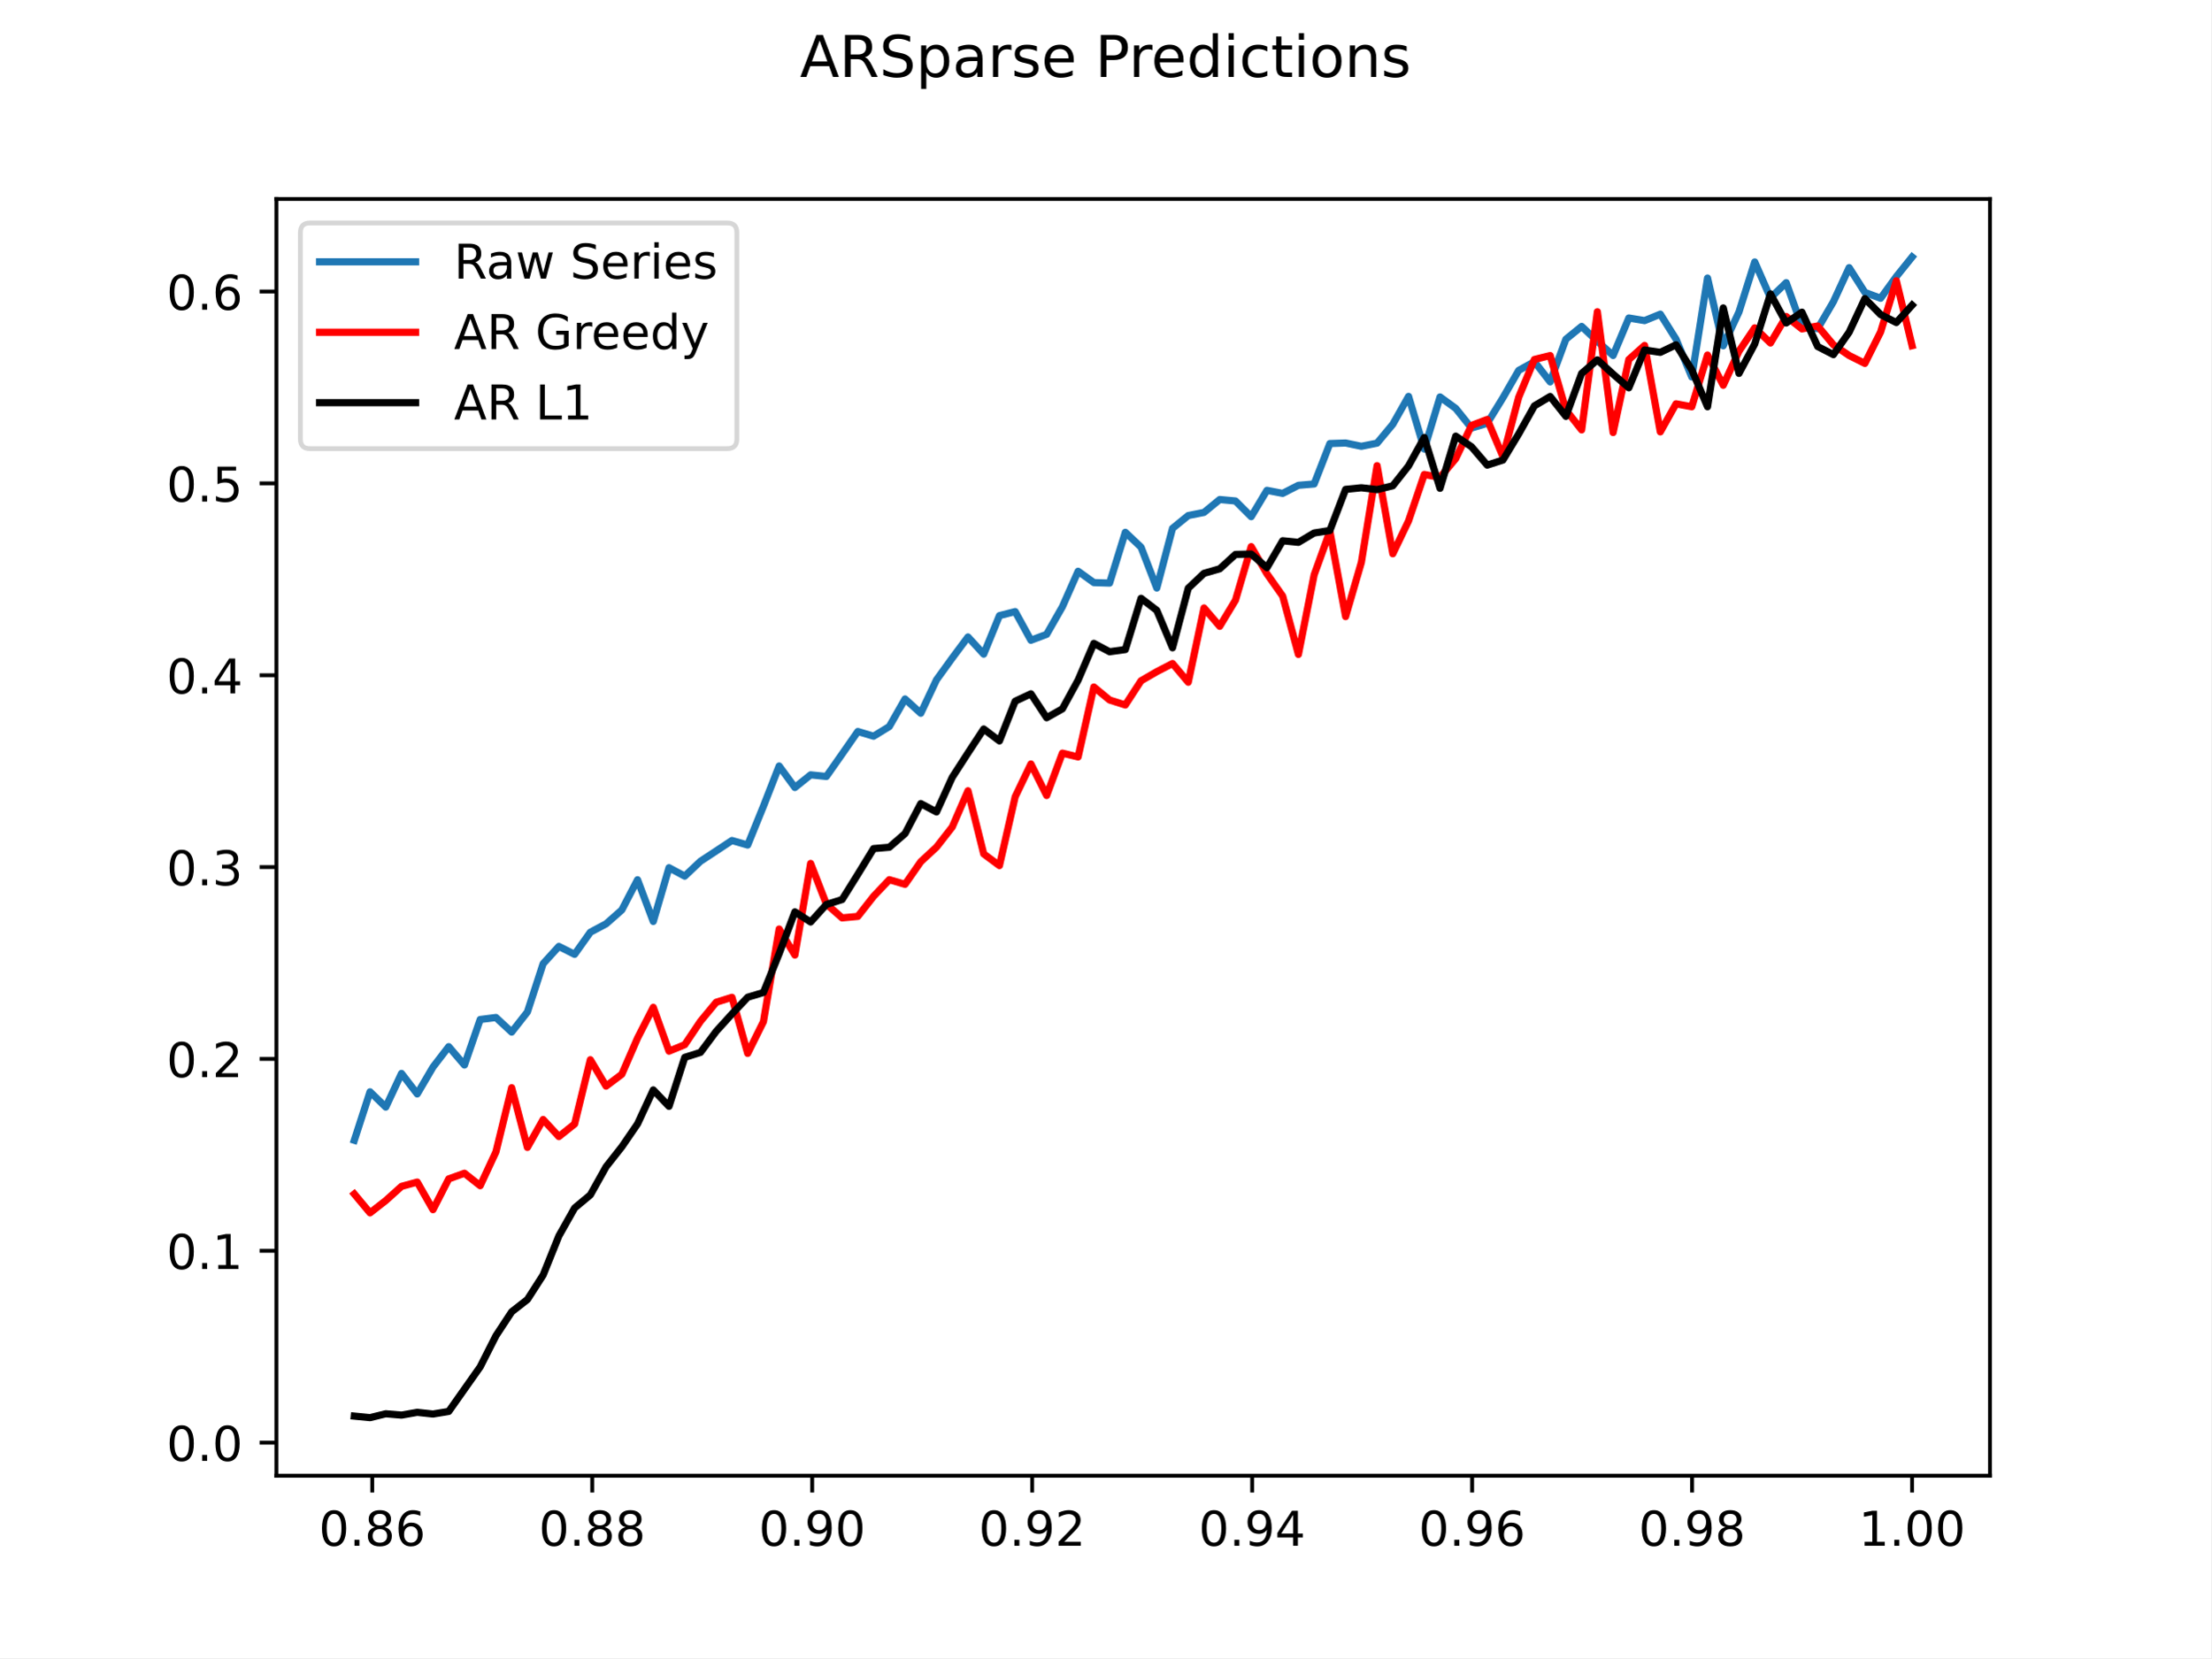
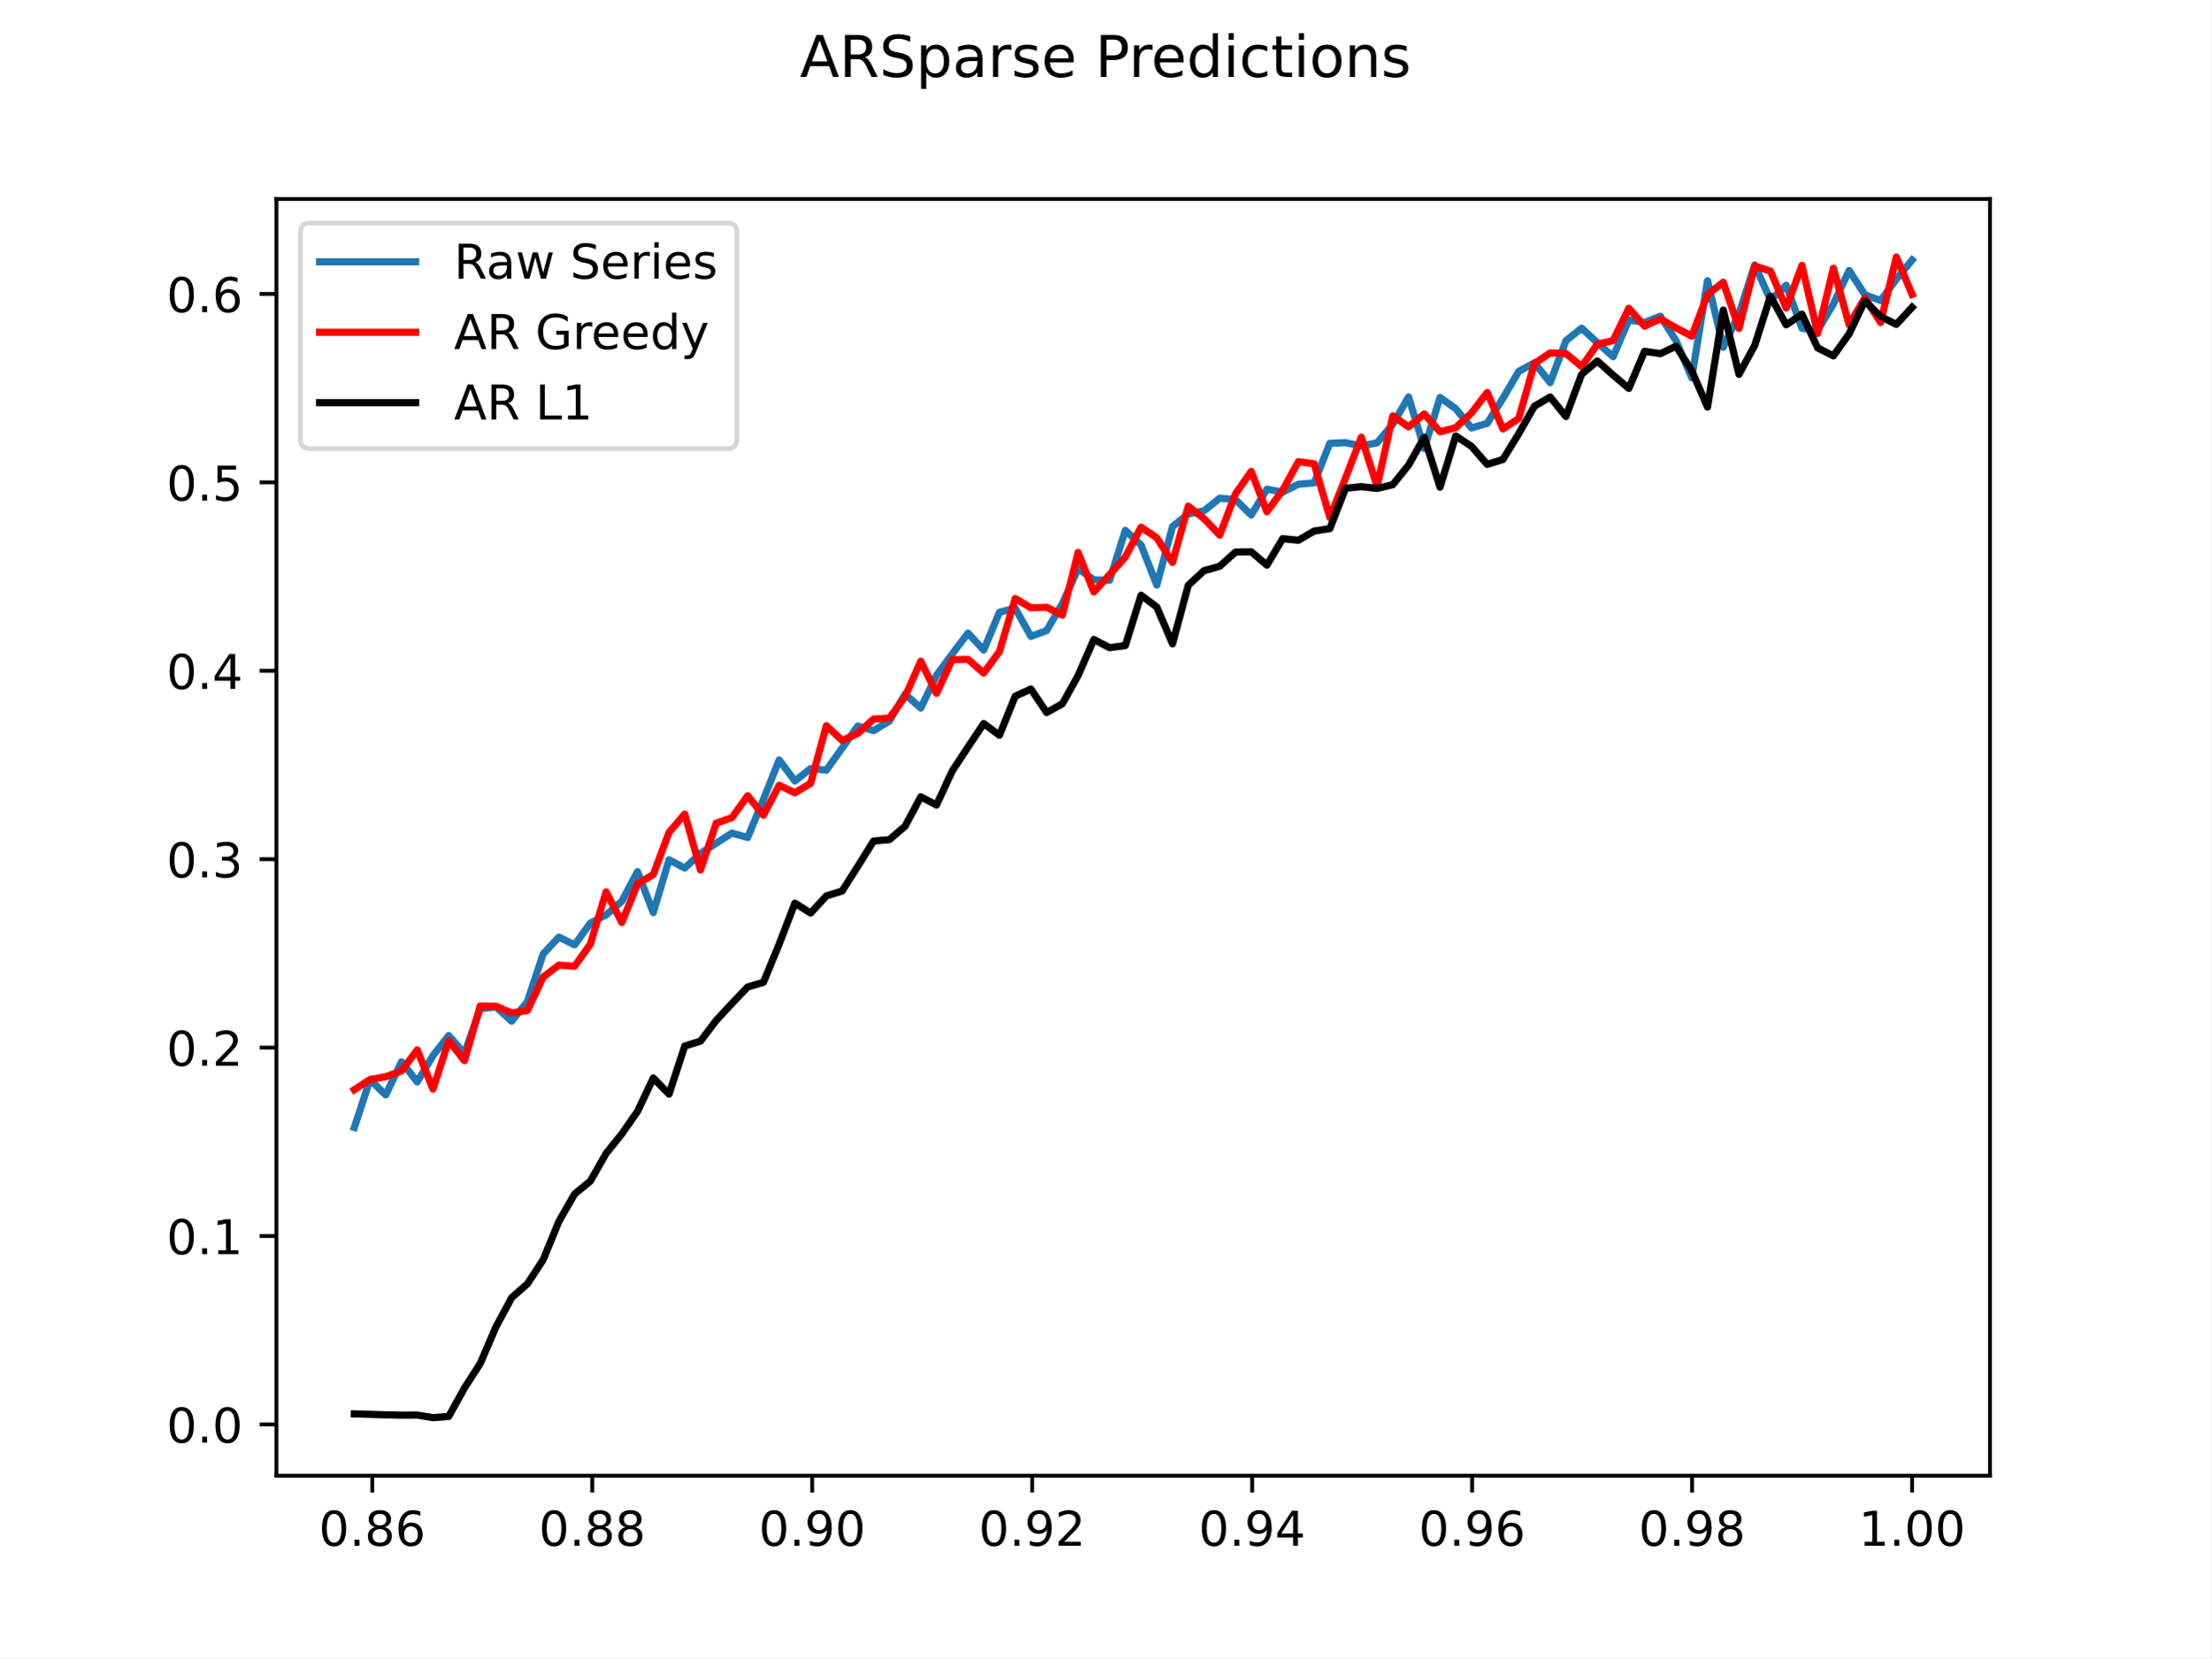
<svg xmlns="http://www.w3.org/2000/svg" xmlns:xlink="http://www.w3.org/1999/xlink" width="460.8pt" height="345.6pt" viewBox="0 0 460.8 345.6" version="1.1">
  <defs>
    <style type="text/css">*{stroke-linejoin: round; stroke-linecap: butt}</style>
  </defs>
  <g id="figure_1">
    <g id="patch_1">
      <path d="M 0 345.6  L 460.8 345.6  L 460.8 0  L 0 0  z " style="fill: #ffffff" />
    </g>
    <g id="axes_1">
      <g id="patch_2">
        <path d="M 57.6 307.584  L 414.72 307.584  L 414.72 41.472  L 57.6 41.472  z " style="fill: #ffffff" />
      </g>
      <g id="matplotlib.axis_1">
        <g id="xtick_1">
          <g id="line2d_1">
            <defs>
-               <path id="m7cdffd8821" d="M 0 0  L 0 3.5  " style="stroke: #000000; stroke-width: 0.8" />
-             </defs>
-             <g>
-               <use xlink:href="#m7cdffd8821" x="77.571" y="307.584" style="stroke: #000000; stroke-width: 0.8" />
+               <path id="mea5b9c7c4a" d="M 0 0  L 0 3.5  " style="stroke: #000000; stroke-width: 0.8" />
+             </defs>
+             <g>
+               <use xlink:href="#mea5b9c7c4a" x="77.571" y="307.584" style="stroke: #000000; stroke-width: 0.8" />
            </g>
          </g>
          <g id="text_1">
            <g transform="translate(66.43836 322.1824) scale(0.1 -0.1)">
              <defs>
                <path id="DejaVuSans-30" d="M 2034 4250  Q 1547 4250 1301 3770  Q 1056 3291 1056 2328  Q 1056 1369 1301 889  Q 1547 409 2034 409  Q 2525 409 2770 889  Q 3016 1369 3016 2328  Q 3016 3291 2770 3770  Q 2525 4250 2034 4250  z M 2034 4750  Q 2819 4750 3233 4129  Q 3647 3509 3647 2328  Q 3647 1150 3233 529  Q 2819 -91 2034 -91  Q 1250 -91 836 529  Q 422 1150 422 2328  Q 422 3509 836 4129  Q 1250 4750 2034 4750  z " transform="scale(0.015625)" />
                <path id="DejaVuSans-2e" d="M 684 794  L 1344 794  L 1344 0  L 684 0  L 684 794  z " transform="scale(0.015625)" />
                <path id="DejaVuSans-38" d="M 2034 2216  Q 1584 2216 1326 1975  Q 1069 1734 1069 1313  Q 1069 891 1326 650  Q 1584 409 2034 409  Q 2484 409 2743 651  Q 3003 894 3003 1313  Q 3003 1734 2745 1975  Q 2488 2216 2034 2216  z M 1403 2484  Q 997 2584 770 2862  Q 544 3141 544 3541  Q 544 4100 942 4425  Q 1341 4750 2034 4750  Q 2731 4750 3128 4425  Q 3525 4100 3525 3541  Q 3525 3141 3298 2862  Q 3072 2584 2669 2484  Q 3125 2378 3379 2068  Q 3634 1759 3634 1313  Q 3634 634 3220 271  Q 2806 -91 2034 -91  Q 1263 -91 848 271  Q 434 634 434 1313  Q 434 1759 690 2068  Q 947 2378 1403 2484  z M 1172 3481  Q 1172 3119 1398 2916  Q 1625 2713 2034 2713  Q 2441 2713 2670 2916  Q 2900 3119 2900 3481  Q 2900 3844 2670 4047  Q 2441 4250 2034 4250  Q 1625 4250 1398 4047  Q 1172 3844 1172 3481  z " transform="scale(0.015625)" />
                <path id="DejaVuSans-36" d="M 2113 2584  Q 1688 2584 1439 2293  Q 1191 2003 1191 1497  Q 1191 994 1439 701  Q 1688 409 2113 409  Q 2538 409 2786 701  Q 3034 994 3034 1497  Q 3034 2003 2786 2293  Q 2538 2584 2113 2584  z M 3366 4563  L 3366 3988  Q 3128 4100 2886 4159  Q 2644 4219 2406 4219  Q 1781 4219 1451 3797  Q 1122 3375 1075 2522  Q 1259 2794 1537 2939  Q 1816 3084 2150 3084  Q 2853 3084 3261 2657  Q 3669 2231 3669 1497  Q 3669 778 3244 343  Q 2819 -91 2113 -91  Q 1303 -91 875 529  Q 447 1150 447 2328  Q 447 3434 972 4092  Q 1497 4750 2381 4750  Q 2619 4750 2861 4703  Q 3103 4656 3366 4563  z " transform="scale(0.015625)" />
              </defs>
              <use xlink:href="#DejaVuSans-30" />
              <use xlink:href="#DejaVuSans-2e" x="63.623" />
              <use xlink:href="#DejaVuSans-38" x="95.41" />
              <use xlink:href="#DejaVuSans-36" x="159.033" />
            </g>
          </g>
        </g>
        <g id="xtick_2">
          <g id="line2d_2">
            <g>
-               <use xlink:href="#m7cdffd8821" x="123.416" y="307.584" style="stroke: #000000; stroke-width: 0.8" />
+               <use xlink:href="#mea5b9c7c4a" x="123.416" y="307.584" style="stroke: #000000; stroke-width: 0.8" />
            </g>
          </g>
          <g id="text_2">
            <g transform="translate(112.2835 322.1824) scale(0.1 -0.1)">
              <use xlink:href="#DejaVuSans-30" />
              <use xlink:href="#DejaVuSans-2e" x="63.623" />
              <use xlink:href="#DejaVuSans-38" x="95.41" />
              <use xlink:href="#DejaVuSans-38" x="159.033" />
            </g>
          </g>
        </g>
        <g id="xtick_3">
          <g id="line2d_3">
            <g>
-               <use xlink:href="#m7cdffd8821" x="169.261" y="307.584" style="stroke: #000000; stroke-width: 0.8" />
+               <use xlink:href="#mea5b9c7c4a" x="169.261" y="307.584" style="stroke: #000000; stroke-width: 0.8" />
            </g>
          </g>
          <g id="text_3">
            <g transform="translate(158.1287 322.1824) scale(0.1 -0.1)">
              <defs>
                <path id="DejaVuSans-39" d="M 703 97  L 703 672  Q 941 559 1184 500  Q 1428 441 1663 441  Q 2288 441 2617 861  Q 2947 1281 2994 2138  Q 2813 1869 2534 1725  Q 2256 1581 1919 1581  Q 1219 1581 811 2004  Q 403 2428 403 3163  Q 403 3881 828 4315  Q 1253 4750 1959 4750  Q 2769 4750 3195 4129  Q 3622 3509 3622 2328  Q 3622 1225 3098 567  Q 2575 -91 1691 -91  Q 1453 -91 1209 -44  Q 966 3 703 97  z M 1959 2075  Q 2384 2075 2632 2365  Q 2881 2656 2881 3163  Q 2881 3666 2632 3958  Q 2384 4250 1959 4250  Q 1534 4250 1286 3958  Q 1038 3666 1038 3163  Q 1038 2656 1286 2365  Q 1534 2075 1959 2075  z " transform="scale(0.015625)" />
              </defs>
              <use xlink:href="#DejaVuSans-30" />
              <use xlink:href="#DejaVuSans-2e" x="63.623" />
              <use xlink:href="#DejaVuSans-39" x="95.41" />
              <use xlink:href="#DejaVuSans-30" x="159.033" />
            </g>
          </g>
        </g>
        <g id="xtick_4">
          <g id="line2d_4">
            <g>
-               <use xlink:href="#m7cdffd8821" x="215.107" y="307.584" style="stroke: #000000; stroke-width: 0.8" />
+               <use xlink:href="#mea5b9c7c4a" x="215.107" y="307.584" style="stroke: #000000; stroke-width: 0.8" />
            </g>
          </g>
          <g id="text_4">
            <g transform="translate(203.9738 322.1824) scale(0.1 -0.1)">
              <defs>
                <path id="DejaVuSans-32" d="M 1228 531  L 3431 531  L 3431 0  L 469 0  L 469 531  Q 828 903 1448 1529  Q 2069 2156 2228 2338  Q 2531 2678 2651 2914  Q 2772 3150 2772 3378  Q 2772 3750 2511 3984  Q 2250 4219 1831 4219  Q 1534 4219 1204 4116  Q 875 4013 500 3803  L 500 4441  Q 881 4594 1212 4672  Q 1544 4750 1819 4750  Q 2544 4750 2975 4387  Q 3406 4025 3406 3419  Q 3406 3131 3298 2873  Q 3191 2616 2906 2266  Q 2828 2175 2409 1742  Q 1991 1309 1228 531  z " transform="scale(0.015625)" />
              </defs>
              <use xlink:href="#DejaVuSans-30" />
              <use xlink:href="#DejaVuSans-2e" x="63.623" />
              <use xlink:href="#DejaVuSans-39" x="95.41" />
              <use xlink:href="#DejaVuSans-32" x="159.033" />
            </g>
          </g>
        </g>
        <g id="xtick_5">
          <g id="line2d_5">
            <g>
-               <use xlink:href="#m7cdffd8821" x="260.952" y="307.584" style="stroke: #000000; stroke-width: 0.8" />
+               <use xlink:href="#mea5b9c7c4a" x="260.952" y="307.584" style="stroke: #000000; stroke-width: 0.8" />
            </g>
          </g>
          <g id="text_5">
            <g transform="translate(249.819 322.1824) scale(0.1 -0.1)">
              <defs>
                <path id="DejaVuSans-34" d="M 2419 4116  L 825 1625  L 2419 1625  L 2419 4116  z M 2253 4666  L 3047 4666  L 3047 1625  L 3713 1625  L 3713 1100  L 3047 1100  L 3047 0  L 2419 0  L 2419 1100  L 313 1100  L 313 1709  L 2253 4666  z " transform="scale(0.015625)" />
              </defs>
              <use xlink:href="#DejaVuSans-30" />
              <use xlink:href="#DejaVuSans-2e" x="63.623" />
              <use xlink:href="#DejaVuSans-39" x="95.41" />
              <use xlink:href="#DejaVuSans-34" x="159.033" />
            </g>
          </g>
        </g>
        <g id="xtick_6">
          <g id="line2d_6">
            <g>
-               <use xlink:href="#m7cdffd8821" x="306.797" y="307.584" style="stroke: #000000; stroke-width: 0.8" />
+               <use xlink:href="#mea5b9c7c4a" x="306.797" y="307.584" style="stroke: #000000; stroke-width: 0.8" />
            </g>
          </g>
          <g id="text_6">
            <g transform="translate(295.6641 322.1824) scale(0.1 -0.1)">
              <use xlink:href="#DejaVuSans-30" />
              <use xlink:href="#DejaVuSans-2e" x="63.623" />
              <use xlink:href="#DejaVuSans-39" x="95.41" />
              <use xlink:href="#DejaVuSans-36" x="159.033" />
            </g>
          </g>
        </g>
        <g id="xtick_7">
          <g id="line2d_7">
            <g>
-               <use xlink:href="#m7cdffd8821" x="352.642" y="307.584" style="stroke: #000000; stroke-width: 0.8" />
+               <use xlink:href="#mea5b9c7c4a" x="352.642" y="307.584" style="stroke: #000000; stroke-width: 0.8" />
            </g>
          </g>
          <g id="text_7">
            <g transform="translate(341.5093 322.1824) scale(0.1 -0.1)">
              <use xlink:href="#DejaVuSans-30" />
              <use xlink:href="#DejaVuSans-2e" x="63.623" />
              <use xlink:href="#DejaVuSans-39" x="95.41" />
              <use xlink:href="#DejaVuSans-38" x="159.033" />
            </g>
          </g>
        </g>
        <g id="xtick_8">
          <g id="line2d_8">
            <g>
-               <use xlink:href="#m7cdffd8821" x="398.487" y="307.584" style="stroke: #000000; stroke-width: 0.8" />
+               <use xlink:href="#mea5b9c7c4a" x="398.487" y="307.584" style="stroke: #000000; stroke-width: 0.8" />
            </g>
          </g>
          <g id="text_8">
            <g transform="translate(387.3545 322.1824) scale(0.1 -0.1)">
              <defs>
                <path id="DejaVuSans-31" d="M 794 531  L 1825 531  L 1825 4091  L 703 3866  L 703 4441  L 1819 4666  L 2450 4666  L 2450 531  L 3481 531  L 3481 0  L 794 0  L 794 531  z " transform="scale(0.015625)" />
              </defs>
              <use xlink:href="#DejaVuSans-31" />
              <use xlink:href="#DejaVuSans-2e" x="63.623" />
              <use xlink:href="#DejaVuSans-30" x="95.41" />
              <use xlink:href="#DejaVuSans-30" x="159.033" />
            </g>
          </g>
        </g>
      </g>
      <g id="matplotlib.axis_2">
        <g id="ytick_1">
          <g id="line2d_9">
            <defs>
-               <path id="mae0ab2edee" d="M 0 0  L -3.5 0  " style="stroke: #000000; stroke-width: 0.8" />
-             </defs>
-             <g>
-               <use xlink:href="#mae0ab2edee" x="57.6" y="300.694" style="stroke: #000000; stroke-width: 0.8" />
+               <path id="mfcf43cd179" d="M 0 0  L -3.5 0  " style="stroke: #000000; stroke-width: 0.8" />
+             </defs>
+             <g>
+               <use xlink:href="#mfcf43cd179" x="57.6" y="296.893" style="stroke: #000000; stroke-width: 0.8" />
            </g>
          </g>
          <g id="text_9">
-             <g transform="translate(34.69687 304.4936) scale(0.1 -0.1)">
+             <g transform="translate(34.69687 300.692) scale(0.1 -0.1)">
              <use xlink:href="#DejaVuSans-30" />
              <use xlink:href="#DejaVuSans-2e" x="63.623" />
              <use xlink:href="#DejaVuSans-30" x="95.41" />
            </g>
          </g>
        </g>
        <g id="ytick_2">
          <g id="line2d_10">
            <g>
-               <use xlink:href="#mae0ab2edee" x="57.6" y="260.705" style="stroke: #000000; stroke-width: 0.8" />
+               <use xlink:href="#mfcf43cd179" x="57.6" y="257.62" style="stroke: #000000; stroke-width: 0.8" />
            </g>
          </g>
          <g id="text_10">
-             <g transform="translate(34.69687 264.5043) scale(0.1 -0.1)">
+             <g transform="translate(34.69687 261.4195) scale(0.1 -0.1)">
              <use xlink:href="#DejaVuSans-30" />
              <use xlink:href="#DejaVuSans-2e" x="63.623" />
              <use xlink:href="#DejaVuSans-31" x="95.41" />
            </g>
          </g>
        </g>
        <g id="ytick_3">
          <g id="line2d_11">
            <g>
-               <use xlink:href="#mae0ab2edee" x="57.6" y="220.716" style="stroke: #000000; stroke-width: 0.8" />
+               <use xlink:href="#mfcf43cd179" x="57.6" y="218.348" style="stroke: #000000; stroke-width: 0.8" />
            </g>
          </g>
          <g id="text_11">
-             <g transform="translate(34.69687 224.5151) scale(0.1 -0.1)">
+             <g transform="translate(34.69687 222.1469) scale(0.1 -0.1)">
              <use xlink:href="#DejaVuSans-30" />
              <use xlink:href="#DejaVuSans-2e" x="63.623" />
              <use xlink:href="#DejaVuSans-32" x="95.41" />
            </g>
          </g>
        </g>
        <g id="ytick_4">
          <g id="line2d_12">
            <g>
-               <use xlink:href="#mae0ab2edee" x="57.6" y="180.727" style="stroke: #000000; stroke-width: 0.8" />
+               <use xlink:href="#mfcf43cd179" x="57.6" y="179.075" style="stroke: #000000; stroke-width: 0.8" />
            </g>
          </g>
          <g id="text_12">
-             <g transform="translate(34.69687 184.5258) scale(0.1 -0.1)">
+             <g transform="translate(34.69687 182.8744) scale(0.1 -0.1)">
              <defs>
                <path id="DejaVuSans-33" d="M 2597 2516  Q 3050 2419 3304 2112  Q 3559 1806 3559 1356  Q 3559 666 3084 287  Q 2609 -91 1734 -91  Q 1441 -91 1130 -33  Q 819 25 488 141  L 488 750  Q 750 597 1062 519  Q 1375 441 1716 441  Q 2309 441 2620 675  Q 2931 909 2931 1356  Q 2931 1769 2642 2001  Q 2353 2234 1838 2234  L 1294 2234  L 1294 2753  L 1863 2753  Q 2328 2753 2575 2939  Q 2822 3125 2822 3475  Q 2822 3834 2567 4026  Q 2313 4219 1838 4219  Q 1578 4219 1281 4162  Q 984 4106 628 3988  L 628 4550  Q 988 4650 1302 4700  Q 1616 4750 1894 4750  Q 2613 4750 3031 4423  Q 3450 4097 3450 3541  Q 3450 3153 3228 2886  Q 3006 2619 2597 2516  z " transform="scale(0.015625)" />
              </defs>
              <use xlink:href="#DejaVuSans-30" />
              <use xlink:href="#DejaVuSans-2e" x="63.623" />
              <use xlink:href="#DejaVuSans-33" x="95.41" />
            </g>
          </g>
        </g>
        <g id="ytick_5">
          <g id="line2d_13">
            <g>
-               <use xlink:href="#mae0ab2edee" x="57.6" y="140.737" style="stroke: #000000; stroke-width: 0.8" />
+               <use xlink:href="#mfcf43cd179" x="57.6" y="139.803" style="stroke: #000000; stroke-width: 0.8" />
            </g>
          </g>
          <g id="text_13">
-             <g transform="translate(34.69687 144.5365) scale(0.1 -0.1)">
+             <g transform="translate(34.69687 143.6018) scale(0.1 -0.1)">
              <use xlink:href="#DejaVuSans-30" />
              <use xlink:href="#DejaVuSans-2e" x="63.623" />
              <use xlink:href="#DejaVuSans-34" x="95.41" />
            </g>
          </g>
        </g>
        <g id="ytick_6">
          <g id="line2d_14">
            <g>
-               <use xlink:href="#mae0ab2edee" x="57.6" y="100.748" style="stroke: #000000; stroke-width: 0.8" />
+               <use xlink:href="#mfcf43cd179" x="57.6" y="100.53" style="stroke: #000000; stroke-width: 0.8" />
            </g>
          </g>
          <g id="text_14">
-             <g transform="translate(34.69687 104.5472) scale(0.1 -0.1)">
+             <g transform="translate(34.69687 104.3293) scale(0.1 -0.1)">
              <defs>
                <path id="DejaVuSans-35" d="M 691 4666  L 3169 4666  L 3169 4134  L 1269 4134  L 1269 2991  Q 1406 3038 1543 3061  Q 1681 3084 1819 3084  Q 2600 3084 3056 2656  Q 3513 2228 3513 1497  Q 3513 744 3044 326  Q 2575 -91 1722 -91  Q 1428 -91 1123 -41  Q 819 9 494 109  L 494 744  Q 775 591 1075 516  Q 1375 441 1709 441  Q 2250 441 2565 725  Q 2881 1009 2881 1497  Q 2881 1984 2565 2268  Q 2250 2553 1709 2553  Q 1456 2553 1204 2497  Q 953 2441 691 2322  L 691 4666  z " transform="scale(0.015625)" />
              </defs>
              <use xlink:href="#DejaVuSans-30" />
              <use xlink:href="#DejaVuSans-2e" x="63.623" />
              <use xlink:href="#DejaVuSans-35" x="95.41" />
            </g>
          </g>
        </g>
        <g id="ytick_7">
          <g id="line2d_15">
            <g>
-               <use xlink:href="#mae0ab2edee" x="57.6" y="60.759" style="stroke: #000000; stroke-width: 0.8" />
+               <use xlink:href="#mfcf43cd179" x="57.6" y="61.258" style="stroke: #000000; stroke-width: 0.8" />
            </g>
          </g>
          <g id="text_15">
-             <g transform="translate(34.69687 64.55797) scale(0.1 -0.1)">
+             <g transform="translate(34.69687 65.05674) scale(0.1 -0.1)">
              <use xlink:href="#DejaVuSans-30" />
              <use xlink:href="#DejaVuSans-2e" x="63.623" />
              <use xlink:href="#DejaVuSans-36" x="95.41" />
            </g>
          </g>
        </g>
      </g>
      <g id="line2d_16">
-         <path d="M 73.833 237.67  L 77.112 227.567  L 80.391 230.752  L 83.671 223.74  L 86.95 228.008  L 90.229 222.417  L 93.509 218.152  L 96.788 221.985  L 100.067 212.5  L 103.347 212.078  L 106.626 215.117  L 109.905 210.935  L 113.185 200.867  L 116.464 197.259  L 119.743 198.913  L 123.023 194.306  L 126.302 192.562  L 129.581 189.667  L 132.861 183.369  L 136.14 192.062  L 139.42 180.855  L 142.699 182.614  L 145.978 179.511  L 149.258 177.356  L 152.537 175.185  L 155.816 176.132  L 159.096 168.048  L 162.375 159.66  L 165.654 164.138  L 168.934 161.502  L 172.213 161.84  L 175.492 157.171  L 178.772 152.461  L 182.051 153.446  L 185.33 151.437  L 188.61 145.685  L 191.889 148.663  L 195.168 141.696  L 198.448 137.161  L 201.727 132.76  L 205.006 136.339  L 208.286 128.313  L 211.565 127.473  L 214.844 133.446  L 218.124 132.212  L 221.403 126.467  L 224.682 119.066  L 227.962 121.431  L 231.241 121.534  L 234.52 110.944  L 237.8 114.053  L 241.079 122.559  L 244.358 110.121  L 247.638 107.451  L 250.917 106.801  L 254.196 104.11  L 257.476 104.414  L 260.755 107.686  L 264.034 102.199  L 267.314 102.833  L 270.593 101.15  L 273.872 100.873  L 277.152 92.447  L 280.431 92.334  L 283.71 93.02  L 286.99 92.36  L 290.269 88.426  L 293.548 82.62  L 296.828 93.586  L 300.107 82.733  L 303.386 85.125  L 306.666 89.214  L 309.945 88.226  L 313.224 82.896  L 316.504 77.2  L 319.783 75.37  L 323.062 79.592  L 326.342 70.696  L 329.621 68.03  L 332.9 71.123  L 336.18 74.089  L 339.459 66.273  L 342.739 66.823  L 346.018 65.478  L 349.297 70.702  L 352.577 78.569  L 355.856 57.952  L 359.135 72.068  L 362.415 65.004  L 365.694 54.599  L 368.973 62.08  L 372.253 58.912  L 375.532 68.044  L 378.811 68.494  L 382.091 62.886  L 385.37 55.785  L 388.649 60.941  L 391.929 62.163  L 395.208 57.64  L 398.487 53.568  " clip-path="url(#pb9b91560c9)" style="fill: none; stroke: #1f77b4; stroke-width: 1.5; stroke-linecap: square" />
+         <path d="M 73.833 234.998  L 77.112 225.076  L 80.391 228.204  L 83.671 221.318  L 86.95 225.509  L 90.229 220.019  L 93.509 215.83  L 96.788 219.594  L 100.067 210.279  L 103.347 209.865  L 106.626 212.849  L 109.905 208.743  L 113.185 198.855  L 116.464 195.312  L 119.743 196.936  L 123.023 192.411  L 126.302 190.698  L 129.581 187.856  L 132.861 181.67  L 136.14 190.208  L 139.42 179.201  L 142.699 180.928  L 145.978 177.882  L 149.258 175.765  L 152.537 173.633  L 155.816 174.563  L 159.096 166.624  L 162.375 158.386  L 165.654 162.784  L 168.934 160.195  L 172.213 160.527  L 175.492 155.942  L 178.772 151.316  L 182.051 152.283  L 185.33 150.311  L 188.61 144.661  L 191.889 147.586  L 195.168 140.744  L 198.448 136.29  L 201.727 131.968  L 205.006 135.484  L 208.286 127.601  L 211.565 126.776  L 214.844 132.642  L 218.124 131.43  L 221.403 125.788  L 224.682 118.52  L 227.962 120.843  L 231.241 120.944  L 234.52 110.543  L 237.8 113.597  L 241.079 121.951  L 244.358 109.735  L 247.638 107.113  L 250.917 106.475  L 254.196 103.831  L 257.476 104.13  L 260.755 107.344  L 264.034 101.955  L 267.314 102.578  L 270.593 100.925  L 273.872 100.652  L 277.152 92.378  L 280.431 92.267  L 283.71 92.94  L 286.99 92.292  L 290.269 88.429  L 293.548 82.727  L 296.828 93.496  L 300.107 82.838  L 303.386 85.187  L 306.666 89.203  L 309.945 88.233  L 313.224 82.998  L 316.504 77.404  L 319.783 75.607  L 323.062 79.753  L 326.342 71.017  L 329.621 68.398  L 332.9 71.436  L 336.18 74.348  L 339.459 66.673  L 342.739 67.213  L 346.018 65.892  L 349.297 71.022  L 352.577 78.748  L 355.856 58.501  L 359.135 72.364  L 362.415 65.427  L 365.694 55.209  L 368.973 62.556  L 372.253 59.444  L 375.532 68.412  L 378.811 68.854  L 382.091 63.347  L 385.37 56.373  L 388.649 61.437  L 391.929 62.636  L 395.208 58.194  L 398.487 54.196  " clip-path="url(#pd5be8463f5)" style="fill: none; stroke: #1f77b4; stroke-width: 1.5; stroke-linecap: square" />
      </g>
      <g id="line2d_17">
-         <path d="M 73.833 248.873  L 77.112 252.8  L 80.391 250.237  L 83.671 247.283  L 86.95 246.385  L 90.229 252.132  L 93.509 245.72  L 96.788 244.544  L 100.067 247.137  L 103.347 240.089  L 106.626 226.719  L 109.905 239.155  L 113.185 233.346  L 116.464 236.898  L 119.743 234.28  L 123.023 220.881  L 126.302 226.384  L 129.581 223.916  L 132.861 216.369  L 136.14 209.96  L 139.42 219.098  L 142.699 217.751  L 145.978 212.87  L 149.258 208.901  L 152.537 207.876  L 155.816 219.561  L 159.096 212.947  L 162.375 193.639  L 165.654 199.063  L 168.934 179.972  L 172.213 188.426  L 175.492 191.315  L 178.772 191.006  L 182.051 186.823  L 185.33 183.359  L 188.61 184.32  L 191.889 179.61  L 195.168 176.564  L 198.448 172.369  L 201.727 164.82  L 205.006 177.983  L 208.286 180.418  L 211.565 166.068  L 214.844 159.236  L 218.124 165.803  L 221.403 156.976  L 224.682 157.764  L 227.962 143.191  L 231.241 145.898  L 234.52 146.938  L 237.8 141.892  L 241.079 139.99  L 244.358 138.296  L 247.638 142.195  L 250.917 126.712  L 254.196 130.54  L 257.476 125.097  L 260.755 113.929  L 264.034 119.594  L 267.314 124.242  L 270.593 136.399  L 273.872 119.814  L 277.152 110.747  L 280.431 128.511  L 283.71 117.214  L 286.99 97.057  L 290.269 115.417  L 293.548 108.566  L 296.828 98.891  L 300.107 99.502  L 303.386 95.575  L 306.666 88.669  L 309.945 87.426  L 313.224 95.175  L 316.504 82.797  L 319.783 74.921  L 323.062 74.103  L 326.342 85.452  L 329.621 89.6  L 332.9 64.973  L 336.18 90.151  L 339.459 74.931  L 342.739 71.992  L 346.018 90.01  L 349.297 84.166  L 352.577 84.774  L 355.856 73.992  L 359.135 80.293  L 362.415 73.194  L 365.694 68.329  L 368.973 71.489  L 372.253 65.962  L 375.532 68.548  L 378.811 67.937  L 382.091 71.869  L 385.37 74.094  L 388.649 75.739  L 391.929 69.188  L 395.208 58.519  L 398.487 72.046  " clip-path="url(#pb9b91560c9)" style="fill: none; stroke: #ff0000; stroke-width: 1.5; stroke-linecap: square" />
+         <path d="M 73.833 227.138  L 77.112 225.008  L 80.391 224.424  L 83.671 223.219  L 86.95 218.836  L 90.229 226.997  L 93.509 216.902  L 96.788 221.087  L 100.067 209.69  L 103.347 209.739  L 106.626 211.128  L 109.905 210.622  L 113.185 203.663  L 116.464 201.151  L 119.743 201.41  L 123.023 196.779  L 126.302 185.896  L 129.581 192.28  L 132.861 184.234  L 136.14 182.277  L 139.42 173.5  L 142.699 169.669  L 145.978 181.344  L 149.258 171.572  L 152.537 170.42  L 155.816 165.866  L 159.096 169.915  L 162.375 163.666  L 165.654 165.247  L 168.934 163.265  L 172.213 151.252  L 175.492 154.318  L 178.772 152.878  L 182.051 149.864  L 185.33 149.695  L 188.61 145.222  L 191.889 137.814  L 195.168 144.511  L 198.448 137.489  L 201.727 137.421  L 205.006 140.285  L 208.286 135.797  L 211.565 124.734  L 214.844 126.687  L 218.124 126.566  L 221.403 128.23  L 224.682 115.141  L 227.962 123.379  L 231.241 119.764  L 234.52 116.117  L 237.8 109.877  L 241.079 112.105  L 244.358 117.229  L 247.638 105.49  L 250.917 108.101  L 254.196 111.544  L 257.476 102.95  L 260.755 98.257  L 264.034 106.667  L 267.314 102.167  L 270.593 96.213  L 273.872 96.678  L 277.152 107.887  L 280.431 99.585  L 283.71 91.11  L 286.99 101.342  L 290.269 86.685  L 293.548 88.957  L 296.828 86.275  L 300.107 89.995  L 303.386 89.128  L 306.666 86.084  L 309.945 81.8  L 313.224 89.409  L 316.504 87.228  L 319.783 75.764  L 323.062 73.556  L 326.342 73.679  L 329.621 76.408  L 332.9 71.734  L 336.18 70.987  L 339.459 64.249  L 342.739 67.967  L 346.018 66.463  L 349.297 68.336  L 352.577 70.067  L 355.856 61.389  L 359.135 58.816  L 362.415 68.468  L 365.694 55.432  L 368.973 56.496  L 372.253 64.203  L 375.532 55.31  L 378.811 69.488  L 382.091 55.904  L 385.37 67.688  L 388.649 62.088  L 391.929 67.226  L 395.208 53.568  L 398.487 61.352  " clip-path="url(#pd5be8463f5)" style="fill: none; stroke: #ff0000; stroke-width: 1.5; stroke-linecap: square" />
      </g>
      <g id="line2d_18">
-         <path d="M 73.833 295.162  L 77.112 295.488  L 80.391 294.676  L 83.671 294.957  L 86.95 294.373  L 90.229 294.731  L 93.509 294.188  L 96.788 289.541  L 100.067 284.89  L 103.347 278.418  L 106.626 273.431  L 109.905 270.867  L 113.185 265.756  L 116.464 257.611  L 119.743 251.792  L 123.023 249.059  L 126.302 243.196  L 129.581 239.037  L 132.861 234.248  L 136.14 227.178  L 139.42 230.596  L 142.699 220.391  L 145.978 219.355  L 149.258 214.95  L 152.537 211.34  L 155.816 207.857  L 159.096 206.868  L 162.375 198.756  L 165.654 190.065  L 168.934 192.171  L 172.213 188.527  L 175.492 187.496  L 178.772 182.235  L 182.051 176.874  L 185.33 176.591  L 188.61 173.746  L 191.889 167.495  L 195.168 169.235  L 198.448 162.018  L 201.727 156.94  L 205.006 151.945  L 208.286 154.429  L 211.565 146.149  L 214.844 144.611  L 218.124 149.595  L 221.403 147.745  L 224.682 141.751  L 227.962 134.1  L 231.241 135.842  L 234.52 135.389  L 237.8 124.707  L 241.079 127.219  L 244.358 135.017  L 247.638 122.595  L 250.917 119.498  L 254.196 118.551  L 257.476 115.555  L 260.755 115.478  L 264.034 118.322  L 267.314 112.705  L 270.593 113.037  L 273.872 111.085  L 277.152 110.562  L 280.431 102.001  L 283.71 101.661  L 286.99 102.048  L 290.269 101.244  L 293.548 97.096  L 296.828 91.186  L 300.107 101.778  L 303.386 90.903  L 306.666 93.114  L 309.945 96.938  L 313.224 95.88  L 316.504 90.44  L 319.783 84.584  L 323.062 82.636  L 326.342 86.778  L 329.621 77.828  L 332.9 74.997  L 336.18 77.984  L 339.459 80.82  L 342.739 72.942  L 346.018 73.434  L 349.297 71.858  L 352.577 77.071  L 355.856 84.772  L 359.135 64.182  L 362.415 77.822  L 365.694 71.694  L 368.973 61.254  L 372.253 67.314  L 375.532 65.063  L 378.811 72.216  L 382.091 73.909  L 385.37 69.24  L 388.649 62.231  L 391.929 65.563  L 395.208 67.223  L 398.487 63.608  " clip-path="url(#pb9b91560c9)" style="fill: none; stroke: #000000; stroke-width: 1.5; stroke-linecap: square" />
+         <path d="M 73.833 294.699  L 77.112 294.794  L 80.391 294.903  L 83.671 294.969  L 86.95 294.947  L 90.229 295.488  L 93.509 295.23  L 96.788 289.316  L 100.067 284.212  L 103.347 276.569  L 106.626 270.478  L 109.905 267.6  L 113.185 262.581  L 116.464 254.581  L 119.743 248.867  L 123.023 246.183  L 126.302 240.425  L 129.581 236.34  L 132.861 231.638  L 136.14 224.694  L 139.42 228.051  L 142.699 218.029  L 145.978 217.012  L 149.258 212.685  L 152.537 209.14  L 155.816 205.719  L 159.096 204.748  L 162.375 196.782  L 165.654 188.246  L 168.934 190.314  L 172.213 186.736  L 175.492 185.723  L 178.772 180.556  L 182.051 175.291  L 185.33 175.014  L 188.61 172.22  L 191.889 166.081  L 195.168 167.789  L 198.448 160.702  L 201.727 155.714  L 205.006 150.809  L 208.286 153.249  L 211.565 145.117  L 214.844 143.607  L 218.124 148.502  L 221.403 146.684  L 224.682 140.798  L 227.962 133.284  L 231.241 134.995  L 234.52 134.55  L 237.8 124.06  L 241.079 126.527  L 244.358 134.185  L 247.638 121.986  L 250.917 118.944  L 254.196 118.014  L 257.476 115.072  L 260.755 114.996  L 264.034 117.789  L 267.314 112.273  L 270.593 112.599  L 273.872 110.682  L 277.152 110.168  L 280.431 101.761  L 283.71 101.427  L 286.99 101.807  L 290.269 101.017  L 293.548 96.943  L 296.828 91.14  L 300.107 101.542  L 303.386 90.862  L 306.666 93.033  L 309.945 96.789  L 313.224 95.749  L 316.504 90.406  L 319.783 84.656  L 323.062 82.743  L 326.342 86.81  L 329.621 78.021  L 332.9 75.241  L 336.18 78.174  L 339.459 80.959  L 342.739 73.222  L 346.018 73.706  L 349.297 72.157  L 352.577 77.277  L 355.856 84.841  L 359.135 64.619  L 362.415 78.015  L 365.694 71.997  L 368.973 61.743  L 372.253 67.695  L 375.532 65.485  L 378.811 72.51  L 382.091 74.172  L 385.37 69.587  L 388.649 62.703  L 391.929 65.975  L 395.208 67.606  L 398.487 64.055  " clip-path="url(#pd5be8463f5)" style="fill: none; stroke: #000000; stroke-width: 1.5; stroke-linecap: square" />
      </g>
      <g id="patch_3">
        <path d="M 57.6 307.584  L 57.6 41.472  " style="fill: none; stroke: #000000; stroke-width: 0.8; stroke-linejoin: miter; stroke-linecap: square" />
      </g>
      <g id="patch_4">
        <path d="M 414.72 307.584  L 414.72 41.472  " style="fill: none; stroke: #000000; stroke-width: 0.8; stroke-linejoin: miter; stroke-linecap: square" />
      </g>
      <g id="patch_5">
        <path d="M 57.6 307.584  L 414.72 307.584  " style="fill: none; stroke: #000000; stroke-width: 0.8; stroke-linejoin: miter; stroke-linecap: square" />
      </g>
      <g id="patch_6">
        <path d="M 57.6 41.472  L 414.72 41.472  " style="fill: none; stroke: #000000; stroke-width: 0.8; stroke-linejoin: miter; stroke-linecap: square" />
      </g>
      <g id="legend_1">
        <g id="patch_7">
          <path d="M 64.6 93.506  L 151.561 93.506  Q 153.561 93.506 153.561 91.506  L 153.561 48.472  Q 153.561 46.472 151.561 46.472  L 64.6 46.472  Q 62.6 46.472 62.6 48.472  L 62.6 91.506  Q 62.6 93.506 64.6 93.506  z " style="fill: #ffffff; opacity: 0.8; stroke: #cccccc; stroke-linejoin: miter" />
        </g>
        <g id="line2d_19">
          <path d="M 66.6 54.57  L 76.6 54.57  L 86.6 54.57  " style="fill: none; stroke: #1f77b4; stroke-width: 1.5; stroke-linecap: square" />
        </g>
        <g id="text_16">
          <g transform="translate(94.6 58.07044) scale(0.1 -0.1)">
            <defs>
              <path id="DejaVuSans-52" d="M 2841 2188  Q 3044 2119 3236 1894  Q 3428 1669 3622 1275  L 4263 0  L 3584 0  L 2988 1197  Q 2756 1666 2539 1819  Q 2322 1972 1947 1972  L 1259 1972  L 1259 0  L 628 0  L 628 4666  L 2053 4666  Q 2853 4666 3247 4331  Q 3641 3997 3641 3322  Q 3641 2881 3436 2590  Q 3231 2300 2841 2188  z M 1259 4147  L 1259 2491  L 2053 2491  Q 2509 2491 2742 2702  Q 2975 2913 2975 3322  Q 2975 3731 2742 3939  Q 2509 4147 2053 4147  L 1259 4147  z " transform="scale(0.015625)" />
              <path id="DejaVuSans-61" d="M 2194 1759  Q 1497 1759 1228 1600  Q 959 1441 959 1056  Q 959 750 1161 570  Q 1363 391 1709 391  Q 2188 391 2477 730  Q 2766 1069 2766 1631  L 2766 1759  L 2194 1759  z M 3341 1997  L 3341 0  L 2766 0  L 2766 531  Q 2569 213 2275 61  Q 1981 -91 1556 -91  Q 1019 -91 701 211  Q 384 513 384 1019  Q 384 1609 779 1909  Q 1175 2209 1959 2209  L 2766 2209  L 2766 2266  Q 2766 2663 2505 2880  Q 2244 3097 1772 3097  Q 1472 3097 1187 3025  Q 903 2953 641 2809  L 641 3341  Q 956 3463 1253 3523  Q 1550 3584 1831 3584  Q 2591 3584 2966 3190  Q 3341 2797 3341 1997  z " transform="scale(0.015625)" />
              <path id="DejaVuSans-77" d="M 269 3500  L 844 3500  L 1563 769  L 2278 3500  L 2956 3500  L 3675 769  L 4391 3500  L 4966 3500  L 4050 0  L 3372 0  L 2619 2869  L 1863 0  L 1184 0  L 269 3500  z " transform="scale(0.015625)" />
              <path id="DejaVuSans-20" transform="scale(0.015625)" />
              <path id="DejaVuSans-53" d="M 3425 4513  L 3425 3897  Q 3066 4069 2747 4153  Q 2428 4238 2131 4238  Q 1616 4238 1336 4038  Q 1056 3838 1056 3469  Q 1056 3159 1242 3001  Q 1428 2844 1947 2747  L 2328 2669  Q 3034 2534 3370 2195  Q 3706 1856 3706 1288  Q 3706 609 3251 259  Q 2797 -91 1919 -91  Q 1588 -91 1214 -16  Q 841 59 441 206  L 441 856  Q 825 641 1194 531  Q 1563 422 1919 422  Q 2459 422 2753 634  Q 3047 847 3047 1241  Q 3047 1584 2836 1778  Q 2625 1972 2144 2069  L 1759 2144  Q 1053 2284 737 2584  Q 422 2884 422 3419  Q 422 4038 858 4394  Q 1294 4750 2059 4750  Q 2388 4750 2728 4690  Q 3069 4631 3425 4513  z " transform="scale(0.015625)" />
              <path id="DejaVuSans-65" d="M 3597 1894  L 3597 1613  L 953 1613  Q 991 1019 1311 708  Q 1631 397 2203 397  Q 2534 397 2845 478  Q 3156 559 3463 722  L 3463 178  Q 3153 47 2828 -22  Q 2503 -91 2169 -91  Q 1331 -91 842 396  Q 353 884 353 1716  Q 353 2575 817 3079  Q 1281 3584 2069 3584  Q 2775 3584 3186 3129  Q 3597 2675 3597 1894  z M 3022 2063  Q 3016 2534 2758 2815  Q 2500 3097 2075 3097  Q 1594 3097 1305 2825  Q 1016 2553 972 2059  L 3022 2063  z " transform="scale(0.015625)" />
              <path id="DejaVuSans-72" d="M 2631 2963  Q 2534 3019 2420 3045  Q 2306 3072 2169 3072  Q 1681 3072 1420 2755  Q 1159 2438 1159 1844  L 1159 0  L 581 0  L 581 3500  L 1159 3500  L 1159 2956  Q 1341 3275 1631 3429  Q 1922 3584 2338 3584  Q 2397 3584 2469 3576  Q 2541 3569 2628 3553  L 2631 2963  z " transform="scale(0.015625)" />
              <path id="DejaVuSans-69" d="M 603 3500  L 1178 3500  L 1178 0  L 603 0  L 603 3500  z M 603 4863  L 1178 4863  L 1178 4134  L 603 4134  L 603 4863  z " transform="scale(0.015625)" />
              <path id="DejaVuSans-73" d="M 2834 3397  L 2834 2853  Q 2591 2978 2328 3040  Q 2066 3103 1784 3103  Q 1356 3103 1142 2972  Q 928 2841 928 2578  Q 928 2378 1081 2264  Q 1234 2150 1697 2047  L 1894 2003  Q 2506 1872 2764 1633  Q 3022 1394 3022 966  Q 3022 478 2636 193  Q 2250 -91 1575 -91  Q 1294 -91 989 -36  Q 684 19 347 128  L 347 722  Q 666 556 975 473  Q 1284 391 1588 391  Q 1994 391 2212 530  Q 2431 669 2431 922  Q 2431 1156 2273 1281  Q 2116 1406 1581 1522  L 1381 1569  Q 847 1681 609 1914  Q 372 2147 372 2553  Q 372 3047 722 3315  Q 1072 3584 1716 3584  Q 2034 3584 2315 3537  Q 2597 3491 2834 3397  z " transform="scale(0.015625)" />
            </defs>
            <use xlink:href="#DejaVuSans-52" />
            <use xlink:href="#DejaVuSans-61" x="67.232" />
            <use xlink:href="#DejaVuSans-77" x="128.512" />
            <use xlink:href="#DejaVuSans-20" x="210.299" />
            <use xlink:href="#DejaVuSans-53" x="242.086" />
            <use xlink:href="#DejaVuSans-65" x="305.562" />
            <use xlink:href="#DejaVuSans-72" x="367.086" />
            <use xlink:href="#DejaVuSans-69" x="408.199" />
            <use xlink:href="#DejaVuSans-65" x="435.982" />
            <use xlink:href="#DejaVuSans-73" x="497.506" />
          </g>
        </g>
        <g id="line2d_20">
          <path d="M 66.6 69.249  L 76.6 69.249  L 86.6 69.249  " style="fill: none; stroke: #ff0000; stroke-width: 1.5; stroke-linecap: square" />
        </g>
        <g id="text_17">
          <g transform="translate(94.6 72.74856) scale(0.1 -0.1)">
            <defs>
              <path id="DejaVuSans-41" d="M 2188 4044  L 1331 1722  L 3047 1722  L 2188 4044  z M 1831 4666  L 2547 4666  L 4325 0  L 3669 0  L 3244 1197  L 1141 1197  L 716 0  L 50 0  L 1831 4666  z " transform="scale(0.015625)" />
              <path id="DejaVuSans-47" d="M 3809 666  L 3809 1919  L 2778 1919  L 2778 2438  L 4434 2438  L 4434 434  Q 4069 175 3628 42  Q 3188 -91 2688 -91  Q 1594 -91 976 548  Q 359 1188 359 2328  Q 359 3472 976 4111  Q 1594 4750 2688 4750  Q 3144 4750 3555 4637  Q 3966 4525 4313 4306  L 4313 3634  Q 3963 3931 3569 4081  Q 3175 4231 2741 4231  Q 1884 4231 1454 3753  Q 1025 3275 1025 2328  Q 1025 1384 1454 906  Q 1884 428 2741 428  Q 3075 428 3337 486  Q 3600 544 3809 666  z " transform="scale(0.015625)" />
              <path id="DejaVuSans-64" d="M 2906 2969  L 2906 4863  L 3481 4863  L 3481 0  L 2906 0  L 2906 525  Q 2725 213 2448 61  Q 2172 -91 1784 -91  Q 1150 -91 751 415  Q 353 922 353 1747  Q 353 2572 751 3078  Q 1150 3584 1784 3584  Q 2172 3584 2448 3432  Q 2725 3281 2906 2969  z M 947 1747  Q 947 1113 1208 752  Q 1469 391 1925 391  Q 2381 391 2643 752  Q 2906 1113 2906 1747  Q 2906 2381 2643 2742  Q 2381 3103 1925 3103  Q 1469 3103 1208 2742  Q 947 2381 947 1747  z " transform="scale(0.015625)" />
              <path id="DejaVuSans-79" d="M 2059 -325  Q 1816 -950 1584 -1140  Q 1353 -1331 966 -1331  L 506 -1331  L 506 -850  L 844 -850  Q 1081 -850 1212 -737  Q 1344 -625 1503 -206  L 1606 56  L 191 3500  L 800 3500  L 1894 763  L 2988 3500  L 3597 3500  L 2059 -325  z " transform="scale(0.015625)" />
            </defs>
            <use xlink:href="#DejaVuSans-41" />
            <use xlink:href="#DejaVuSans-52" x="68.408" />
            <use xlink:href="#DejaVuSans-20" x="137.891" />
            <use xlink:href="#DejaVuSans-47" x="169.678" />
            <use xlink:href="#DejaVuSans-72" x="247.168" />
            <use xlink:href="#DejaVuSans-65" x="286.031" />
            <use xlink:href="#DejaVuSans-65" x="347.555" />
            <use xlink:href="#DejaVuSans-64" x="409.078" />
            <use xlink:href="#DejaVuSans-79" x="472.555" />
          </g>
        </g>
        <g id="line2d_21">
          <path d="M 66.6 83.927  L 76.6 83.927  L 86.6 83.927  " style="fill: none; stroke: #000000; stroke-width: 1.5; stroke-linecap: square" />
        </g>
        <g id="text_18">
          <g transform="translate(94.6 87.42669) scale(0.1 -0.1)">
            <defs>
              <path id="DejaVuSans-4c" d="M 628 4666  L 1259 4666  L 1259 531  L 3531 531  L 3531 0  L 628 0  L 628 4666  z " transform="scale(0.015625)" />
            </defs>
            <use xlink:href="#DejaVuSans-41" />
            <use xlink:href="#DejaVuSans-52" x="68.408" />
            <use xlink:href="#DejaVuSans-20" x="137.891" />
            <use xlink:href="#DejaVuSans-4c" x="169.678" />
            <use xlink:href="#DejaVuSans-31" x="225.391" />
          </g>
        </g>
      </g>
    </g>
    <g id="text_19">
      <g transform="translate(166.7109 16.03013) scale(0.12 -0.12)">
        <defs>
          <path id="DejaVuSans-70" d="M 1159 525  L 1159 -1331  L 581 -1331  L 581 3500  L 1159 3500  L 1159 2969  Q 1341 3281 1617 3432  Q 1894 3584 2278 3584  Q 2916 3584 3314 3078  Q 3713 2572 3713 1747  Q 3713 922 3314 415  Q 2916 -91 2278 -91  Q 1894 -91 1617 61  Q 1341 213 1159 525  z M 3116 1747  Q 3116 2381 2855 2742  Q 2594 3103 2138 3103  Q 1681 3103 1420 2742  Q 1159 2381 1159 1747  Q 1159 1113 1420 752  Q 1681 391 2138 391  Q 2594 391 2855 752  Q 3116 1113 3116 1747  z " transform="scale(0.015625)" />
          <path id="DejaVuSans-50" d="M 1259 4147  L 1259 2394  L 2053 2394  Q 2494 2394 2734 2622  Q 2975 2850 2975 3272  Q 2975 3691 2734 3919  Q 2494 4147 2053 4147  L 1259 4147  z M 628 4666  L 2053 4666  Q 2838 4666 3239 4311  Q 3641 3956 3641 3272  Q 3641 2581 3239 2228  Q 2838 1875 2053 1875  L 1259 1875  L 1259 0  L 628 0  L 628 4666  z " transform="scale(0.015625)" />
          <path id="DejaVuSans-63" d="M 3122 3366  L 3122 2828  Q 2878 2963 2633 3030  Q 2388 3097 2138 3097  Q 1578 3097 1268 2742  Q 959 2388 959 1747  Q 959 1106 1268 751  Q 1578 397 2138 397  Q 2388 397 2633 464  Q 2878 531 3122 666  L 3122 134  Q 2881 22 2623 -34  Q 2366 -91 2075 -91  Q 1284 -91 818 406  Q 353 903 353 1747  Q 353 2603 823 3093  Q 1294 3584 2113 3584  Q 2378 3584 2631 3529  Q 2884 3475 3122 3366  z " transform="scale(0.015625)" />
          <path id="DejaVuSans-74" d="M 1172 4494  L 1172 3500  L 2356 3500  L 2356 3053  L 1172 3053  L 1172 1153  Q 1172 725 1289 603  Q 1406 481 1766 481  L 2356 481  L 2356 0  L 1766 0  Q 1100 0 847 248  Q 594 497 594 1153  L 594 3053  L 172 3053  L 172 3500  L 594 3500  L 594 4494  L 1172 4494  z " transform="scale(0.015625)" />
          <path id="DejaVuSans-6f" d="M 1959 3097  Q 1497 3097 1228 2736  Q 959 2375 959 1747  Q 959 1119 1226 758  Q 1494 397 1959 397  Q 2419 397 2687 759  Q 2956 1122 2956 1747  Q 2956 2369 2687 2733  Q 2419 3097 1959 3097  z M 1959 3584  Q 2709 3584 3137 3096  Q 3566 2609 3566 1747  Q 3566 888 3137 398  Q 2709 -91 1959 -91  Q 1206 -91 779 398  Q 353 888 353 1747  Q 353 2609 779 3096  Q 1206 3584 1959 3584  z " transform="scale(0.015625)" />
          <path id="DejaVuSans-6e" d="M 3513 2113  L 3513 0  L 2938 0  L 2938 2094  Q 2938 2591 2744 2837  Q 2550 3084 2163 3084  Q 1697 3084 1428 2787  Q 1159 2491 1159 1978  L 1159 0  L 581 0  L 581 3500  L 1159 3500  L 1159 2956  Q 1366 3272 1645 3428  Q 1925 3584 2291 3584  Q 2894 3584 3203 3211  Q 3513 2838 3513 2113  z " transform="scale(0.015625)" />
        </defs>
        <use xlink:href="#DejaVuSans-41" />
        <use xlink:href="#DejaVuSans-52" x="68.408" />
        <use xlink:href="#DejaVuSans-53" x="137.891" />
        <use xlink:href="#DejaVuSans-70" x="201.367" />
        <use xlink:href="#DejaVuSans-61" x="264.844" />
        <use xlink:href="#DejaVuSans-72" x="326.123" />
        <use xlink:href="#DejaVuSans-73" x="367.236" />
        <use xlink:href="#DejaVuSans-65" x="419.336" />
        <use xlink:href="#DejaVuSans-20" x="480.859" />
        <use xlink:href="#DejaVuSans-50" x="512.646" />
        <use xlink:href="#DejaVuSans-72" x="571.199" />
        <use xlink:href="#DejaVuSans-65" x="610.062" />
        <use xlink:href="#DejaVuSans-64" x="671.586" />
        <use xlink:href="#DejaVuSans-69" x="735.062" />
        <use xlink:href="#DejaVuSans-63" x="762.846" />
        <use xlink:href="#DejaVuSans-74" x="817.826" />
        <use xlink:href="#DejaVuSans-69" x="857.035" />
        <use xlink:href="#DejaVuSans-6f" x="884.818" />
        <use xlink:href="#DejaVuSans-6e" x="946" />
        <use xlink:href="#DejaVuSans-73" x="1009.379" />
      </g>
    </g>
  </g>
  <defs>
-     <clipPath id="pb9b91560c9">
+     <clipPath id="pd5be8463f5">
      <rect x="57.6" y="41.472" width="357.12" height="266.112" />
    </clipPath>
  </defs>
</svg>
